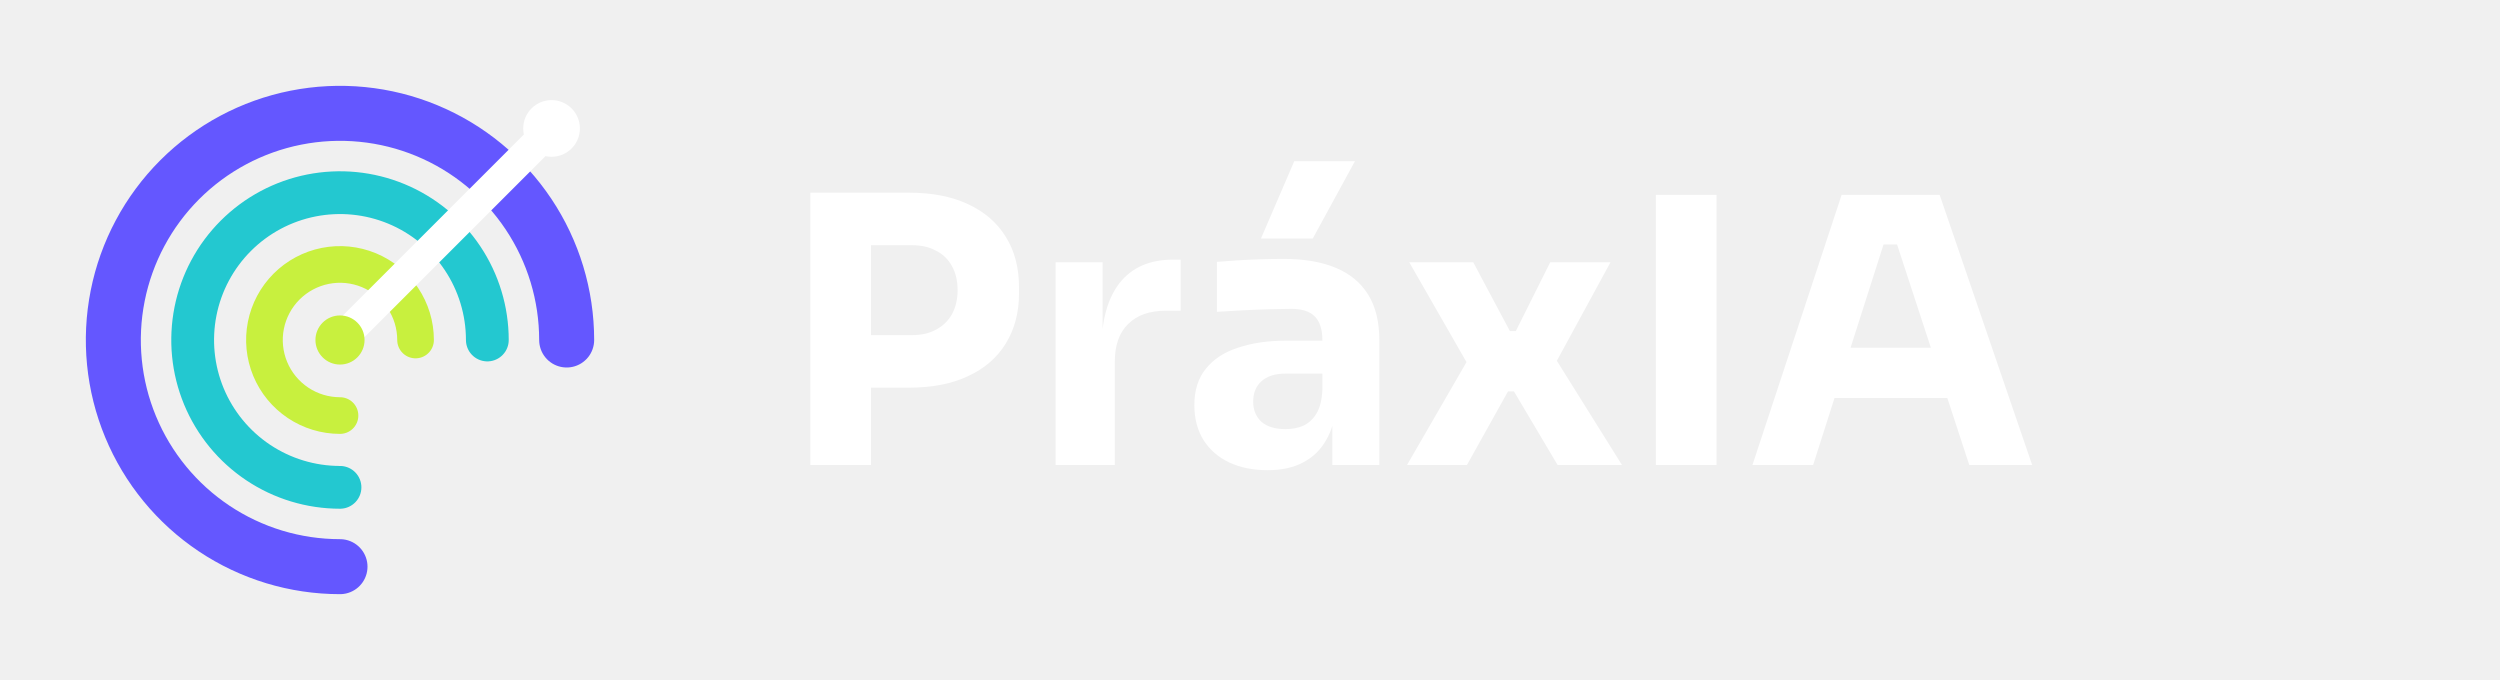
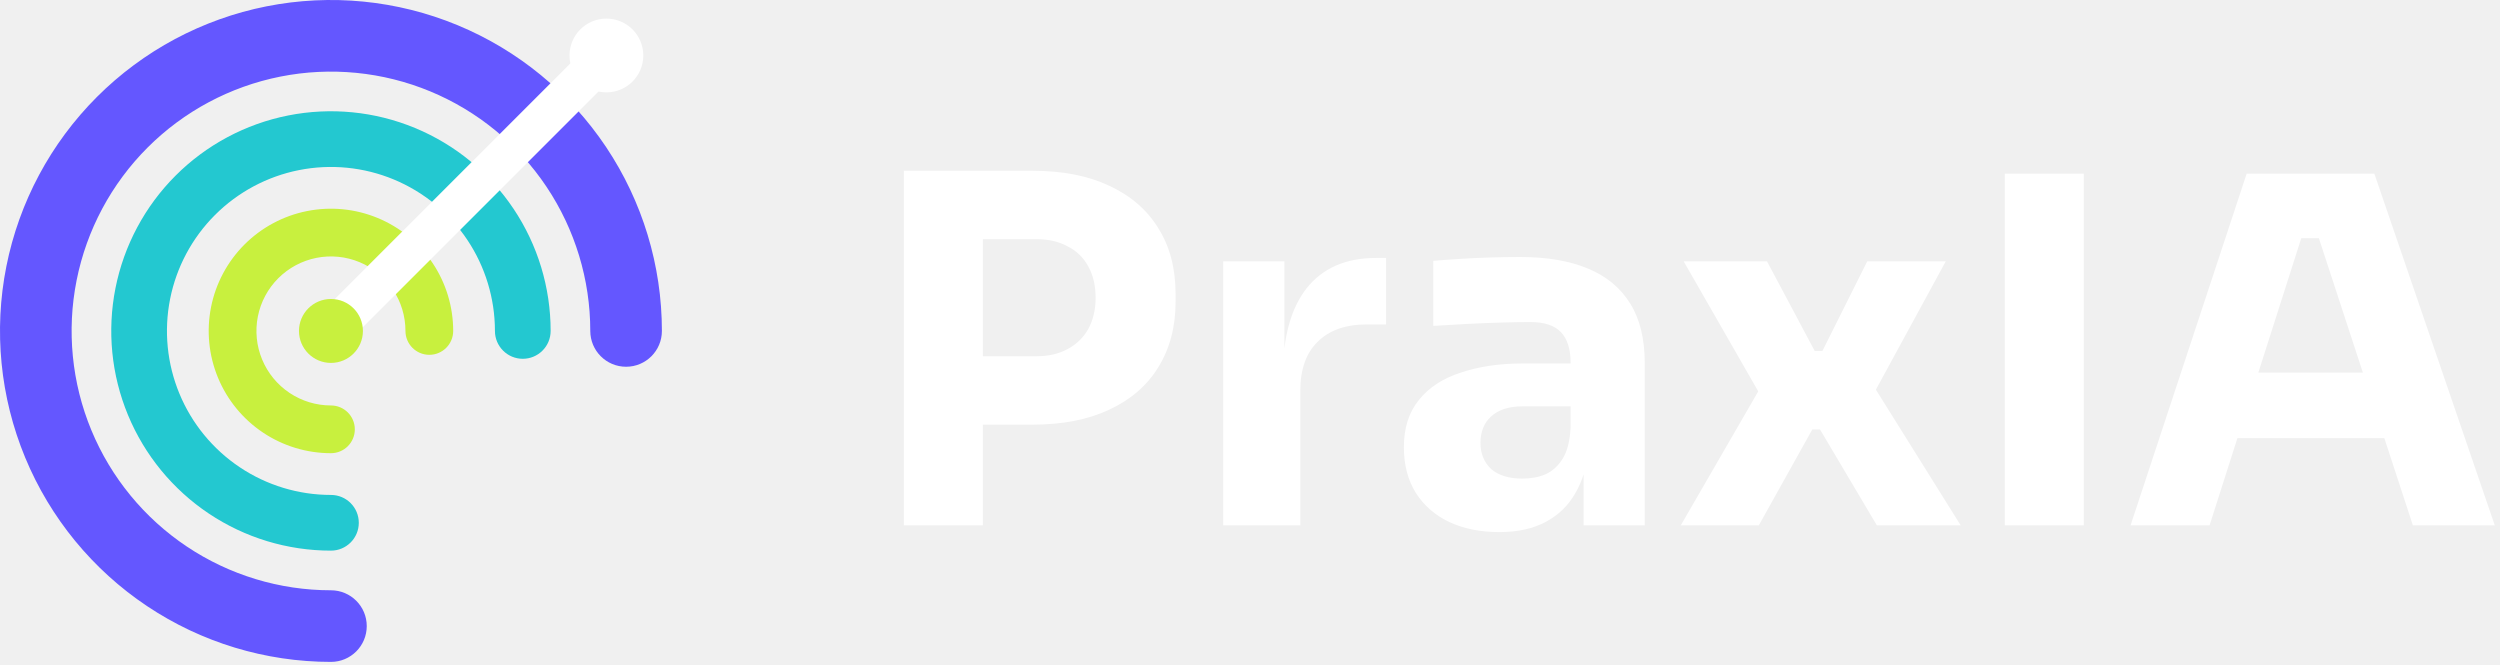
- <svg xmlns="http://www.w3.org/2000/svg" width="500" height="136" viewBox="0 0 500 136" fill="none">
-   <path d="M68 113.333C59.034 113.333 50.269 110.675 42.814 105.693C35.359 100.712 29.549 93.632 26.117 85.348C22.686 77.065 21.788 67.95 23.538 59.156C25.287 50.362 29.605 42.285 35.944 35.944C42.285 29.605 50.362 25.287 59.156 23.538C67.95 21.788 77.065 22.686 85.348 26.117C93.632 29.549 100.712 35.359 105.693 42.814C110.675 50.269 113.333 59.034 113.333 68" stroke="#6457FF" stroke-width="11" stroke-linecap="round" />
-   <path d="M68 97.467C62.172 97.467 56.475 95.739 51.629 92.501C46.783 89.263 43.007 84.661 40.776 79.276C38.546 73.892 37.963 67.967 39.099 62.251C40.236 56.535 43.043 51.285 47.164 47.164C51.285 43.043 56.535 40.236 62.251 39.099C67.967 37.963 73.892 38.546 79.276 40.776C84.661 43.007 89.263 46.783 92.501 51.629C95.739 56.475 97.467 62.172 97.467 68" stroke="#23C8D0" stroke-width="8.556" stroke-linecap="round" />
-   <path d="M68 83.111C65.011 83.111 62.09 82.225 59.605 80.564C57.12 78.904 55.183 76.544 54.039 73.783C52.895 71.022 52.596 67.983 53.179 65.052C53.762 62.121 55.202 59.428 57.315 57.315C59.428 55.202 62.121 53.762 65.052 53.179C67.983 52.596 71.022 52.895 73.783 54.039C76.544 55.183 78.904 57.12 80.564 59.605C82.225 62.09 83.111 65.011 83.111 68" stroke="#C8F03E" stroke-width="7.333" stroke-linecap="round" />
-   <path d="M68 68L110.311 25.689" stroke="white" stroke-width="6.111" stroke-linecap="round" />
-   <path d="M68 72.911C70.712 72.911 72.911 70.712 72.911 68C72.911 65.288 70.712 63.089 68 63.089C65.288 63.089 63.089 65.288 63.089 68C63.089 70.712 65.288 72.911 68 72.911Z" fill="#C8F03E" />
-   <path d="M110.311 31.356C113.441 31.356 115.978 28.819 115.978 25.689C115.978 22.559 113.441 20.022 110.311 20.022C107.181 20.022 104.644 22.559 104.644 25.689C104.644 28.819 107.181 31.356 110.311 31.356Z" fill="white" />
-   <path d="M172.724 77.534V67.026H182.418C184.293 67.026 185.896 66.656 187.228 65.916C188.609 65.176 189.67 64.14 190.41 62.808C191.15 61.427 191.52 59.848 191.52 58.072C191.52 56.197 191.15 54.594 190.41 53.262C189.67 51.881 188.609 50.845 187.228 50.154C185.896 49.414 184.293 49.044 182.418 49.044H172.724V38.536H181.826C186.414 38.536 190.336 39.301 193.592 40.83C196.897 42.359 199.413 44.53 201.14 47.342C202.916 50.154 203.804 53.533 203.804 57.48V58.664C203.804 62.512 202.916 65.867 201.14 68.728C199.413 71.54 196.897 73.711 193.592 75.24C190.336 76.769 186.414 77.534 181.826 77.534H172.724ZM162.068 93V38.536H174.204V93H162.068ZM211.121 93V52.448H220.519V69.838H220.297C220.297 64.115 221.505 59.7 223.923 56.592C226.389 53.484 229.941 51.93 234.579 51.93H236.133V62.142H233.173C229.917 62.142 227.401 63.03 225.625 64.806C223.849 66.533 222.961 69.049 222.961 72.354V93H211.121ZM266.472 93V81.012H264.474V67.988C264.474 65.916 263.981 64.362 262.994 63.326C262.008 62.29 260.429 61.772 258.258 61.772C257.173 61.772 255.742 61.797 253.966 61.846C252.19 61.895 250.365 61.969 248.49 62.068C246.616 62.167 244.914 62.265 243.384 62.364V52.374C244.519 52.275 245.851 52.177 247.38 52.078C248.91 51.979 250.488 51.905 252.116 51.856C253.744 51.807 255.274 51.782 256.704 51.782C260.848 51.782 264.326 52.374 267.138 53.558C270 54.742 272.17 56.543 273.65 58.96C275.13 61.328 275.87 64.387 275.87 68.136V93H266.472ZM253.522 94.036C250.612 94.036 248.046 93.518 245.826 92.482C243.656 91.446 241.954 89.966 240.72 88.042C239.487 86.069 238.87 83.725 238.87 81.012C238.87 78.052 239.635 75.635 241.164 73.76C242.694 71.836 244.84 70.43 247.602 69.542C250.365 68.605 253.547 68.136 257.148 68.136H265.806V74.722H257.074C255.002 74.722 253.399 75.24 252.264 76.276C251.179 77.263 250.636 78.619 250.636 80.346C250.636 81.974 251.179 83.306 252.264 84.342C253.399 85.329 255.002 85.822 257.074 85.822C258.406 85.822 259.59 85.6 260.626 85.156C261.712 84.663 262.6 83.849 263.29 82.714C263.981 81.579 264.376 80.001 264.474 77.978L267.286 80.938C267.04 83.75 266.349 86.118 265.214 88.042C264.129 89.966 262.6 91.446 260.626 92.482C258.702 93.518 256.334 94.036 253.522 94.036ZM252.19 47.712L258.85 32.246H270.986L262.55 47.712H252.19ZM281.402 93L293.982 71.244L293.686 73.094L281.846 52.448H294.648L301.974 66.212H303.158L310.04 52.448H322.102L310.78 73.242L311.076 71.688L324.396 93H311.52L302.788 78.274H301.604L293.39 93H281.402ZM331.173 93V38.98H343.309V93H331.173ZM350.489 93L368.323 38.98H387.933L406.433 93H393.853L378.905 47.342L382.753 48.896H373.207L377.203 47.342L362.625 93H350.489ZM364.031 79.606L367.731 69.542H388.895L392.669 79.606H364.031Z" fill="white" />
+ <svg xmlns="http://www.w3.org/2000/svg" width="384" height="102" viewBox="0 0 384 102" fill="none">
+   <path d="M90.667 50.833C90.667 42.955 88.33 35.254 83.953 28.703C79.576 22.153 73.356 17.047 66.077 14.032C58.799 11.018 50.79 10.229 43.063 11.766C35.336 13.303 28.238 17.096 22.667 22.667C17.096 28.238 13.303 35.336 11.766 43.063C10.229 50.79 11.018 58.799 14.032 66.077C17.047 73.356 22.153 79.576 28.703 83.953C35.254 88.33 42.955 90.667 50.833 90.667C53.871 90.667 56.333 93.13 56.333 96.167C56.333 99.205 53.871 101.667 50.833 101.667C40.779 101.667 30.951 98.685 22.592 93.1C14.233 87.514 7.717 79.575 3.869 70.286C0.022 60.998 -0.985 50.777 0.977 40.916C2.938 31.056 7.78 21.998 14.889 14.889C21.998 7.78 31.056 2.938 40.916 0.977C50.777 -0.985 60.998 0.022 70.286 3.869C79.575 7.717 87.514 14.233 93.1 22.592C98.685 30.951 101.667 40.779 101.667 50.833C101.667 53.871 99.205 56.333 96.167 56.333C93.13 56.333 90.667 53.871 90.667 50.833Z" fill="#6457FF" />
+   <path d="M76.022 50.834C76.022 45.852 74.545 40.982 71.777 36.84C69.009 32.697 65.076 29.469 60.473 27.562C55.871 25.656 50.806 25.157 45.92 26.129C41.033 27.101 36.545 29.499 33.022 33.022C29.499 36.545 27.101 41.033 26.129 45.92C25.157 50.806 25.656 55.871 27.562 60.473C29.469 65.076 32.697 69.009 36.84 71.777C40.982 74.545 45.852 76.022 50.834 76.022C53.196 76.022 55.111 77.938 55.111 80.3C55.111 82.663 53.196 84.578 50.834 84.578C44.16 84.578 37.636 82.599 32.087 78.891C26.537 75.183 22.212 69.913 19.658 63.747C17.104 57.581 16.436 50.796 17.738 44.251C19.04 37.705 22.253 31.692 26.972 26.972C31.692 22.253 37.705 19.04 44.251 17.738C50.796 16.436 57.581 17.104 63.747 19.658C69.913 22.212 75.183 26.537 78.891 32.087C82.599 37.636 84.578 44.16 84.578 50.834C84.578 53.196 82.663 55.111 80.3 55.111C77.938 55.111 76.022 53.196 76.022 50.834Z" fill="#23C8D0" />
+   <path d="M62.278 50.834C62.278 48.57 61.607 46.357 60.349 44.475C59.092 42.593 57.304 41.127 55.213 40.261C53.122 39.394 50.82 39.168 48.6 39.609C46.381 40.051 44.341 41.141 42.741 42.741C41.141 44.341 40.051 46.381 39.609 48.6C39.168 50.82 39.394 53.122 40.261 55.213C41.127 57.304 42.593 59.092 44.475 60.349C46.357 61.607 48.57 62.278 50.834 62.278C52.859 62.278 54.5 63.92 54.5 65.945C54.5 67.97 52.859 69.611 50.834 69.611C47.12 69.611 43.489 68.51 40.401 66.447C37.313 64.384 34.906 61.45 33.485 58.019C32.064 54.588 31.692 50.813 32.417 47.171C33.141 43.528 34.929 40.182 37.555 37.555C40.182 34.929 43.528 33.141 47.171 32.417C50.813 31.692 54.588 32.064 58.019 33.485C61.45 34.906 64.384 37.313 66.447 40.401C68.51 43.489 69.611 47.12 69.611 50.834C69.611 52.859 67.97 54.5 65.945 54.5C63.92 54.5 62.278 52.859 62.278 50.834Z" fill="#C8F03E" />
+   <path d="M90.984 6.362C92.177 5.169 94.112 5.169 95.305 6.362C96.498 7.556 96.498 9.489 95.305 10.683L52.994 52.994C51.8 54.187 49.867 54.187 48.673 52.994C47.48 51.801 47.48 49.866 48.673 48.673L90.984 6.362Z" fill="white" />
+   <path d="M50.834 55.745C53.546 55.745 55.745 53.546 55.745 50.834C55.745 48.121 53.546 45.922 50.834 45.922C48.121 45.922 45.922 48.121 45.922 50.834C45.922 53.546 48.121 55.745 50.834 55.745Z" fill="#C8F03E" />
+   <path d="M93.145 14.189C96.274 14.189 98.811 11.652 98.811 8.522C98.811 5.393 96.274 2.856 93.145 2.856C90.015 2.856 87.478 5.393 87.478 8.522C87.478 11.652 90.015 14.189 93.145 14.189Z" fill="white" />
+   <path d="M327.255 80.693L345.089 26.673H364.699L383.199 80.693H370.619L355.671 35.035L359.519 36.589H349.973L353.969 35.035L339.391 80.693H327.255ZM340.797 67.299L344.497 57.235H365.661L369.435 67.299H340.797Z" fill="white" />
+   <path d="M307.939 80.693V26.673H320.075V80.693H307.939Z" fill="white" />
+   <path d="M258.167 80.693L270.747 58.937L270.451 60.787L258.611 40.141H271.413L278.739 53.905H279.923L286.805 40.141H298.867L287.545 60.935L287.841 59.381L301.161 80.693H288.285L279.553 65.967H278.369L270.155 80.693H258.167Z" fill="white" />
+   <path d="M243.238 80.693V68.705H241.24V55.681C241.24 53.609 240.746 52.055 239.76 51.019C238.773 49.983 237.194 49.465 235.024 49.465C233.938 49.465 232.508 49.489 230.732 49.539C228.956 49.588 227.13 49.662 225.256 49.761C223.381 49.859 221.679 49.958 220.15 50.057V40.067C221.284 39.968 222.616 39.869 224.146 39.771C225.675 39.672 227.254 39.598 228.882 39.549C230.51 39.499 232.039 39.475 233.47 39.475C237.614 39.475 241.092 40.067 243.904 41.251C246.765 42.435 248.936 44.235 250.416 46.653C251.896 49.021 252.636 52.079 252.636 55.829V80.693H243.238ZM230.288 81.729C227.377 81.729 224.812 81.211 222.592 80.175C220.421 79.139 218.719 77.659 217.486 75.735C216.252 73.761 215.636 71.418 215.636 68.705C215.636 65.745 216.4 63.327 217.93 61.453C219.459 59.529 221.605 58.123 224.368 57.235C227.13 56.297 230.312 55.829 233.914 55.829H242.572V62.415H233.84C231.768 62.415 230.164 62.933 229.03 63.969C227.944 64.955 227.402 66.312 227.402 68.039C227.402 69.667 227.944 70.999 229.03 72.035C230.164 73.021 231.768 73.515 233.84 73.515C235.172 73.515 236.356 73.293 237.392 72.849C238.477 72.355 239.365 71.541 240.056 70.407C240.746 69.272 241.141 67.693 241.24 65.671L244.052 68.631C243.805 71.443 243.114 73.811 241.98 75.735C240.894 77.659 239.365 79.139 237.392 80.175C235.468 81.211 233.1 81.729 230.288 81.729Z" fill="white" />
+   <path d="M187.886 80.693V40.141H197.284V57.531H197.062C197.062 51.808 198.271 47.393 200.688 44.285C203.155 41.177 206.707 39.623 211.344 39.623H212.898V49.835H209.938C206.682 49.835 204.166 50.723 202.39 52.499C200.614 54.225 199.726 56.741 199.726 60.047V80.693H187.886Z" fill="white" />
+   <path d="M149.49 65.227V54.719H159.184C161.058 54.719 162.662 54.349 163.994 53.609C165.375 52.869 166.436 51.833 167.176 50.501C167.916 49.119 168.286 47.541 168.286 45.765C168.286 43.89 167.916 42.287 167.176 40.955C166.436 39.573 165.375 38.537 163.994 37.847C162.662 37.107 161.058 36.737 159.184 36.737H149.49V26.229H158.592C163.18 26.229 167.102 26.993 170.358 28.523C173.663 30.052 176.179 32.223 177.906 35.035C179.682 37.847 180.57 41.226 180.57 45.173V46.357C180.57 50.205 179.682 53.559 177.906 56.421C176.179 59.233 173.663 61.403 170.358 62.933C167.102 64.462 163.18 65.227 158.592 65.227H149.49ZM138.834 80.693V26.229H150.97V80.693H138.834Z" fill="white" />
</svg>
